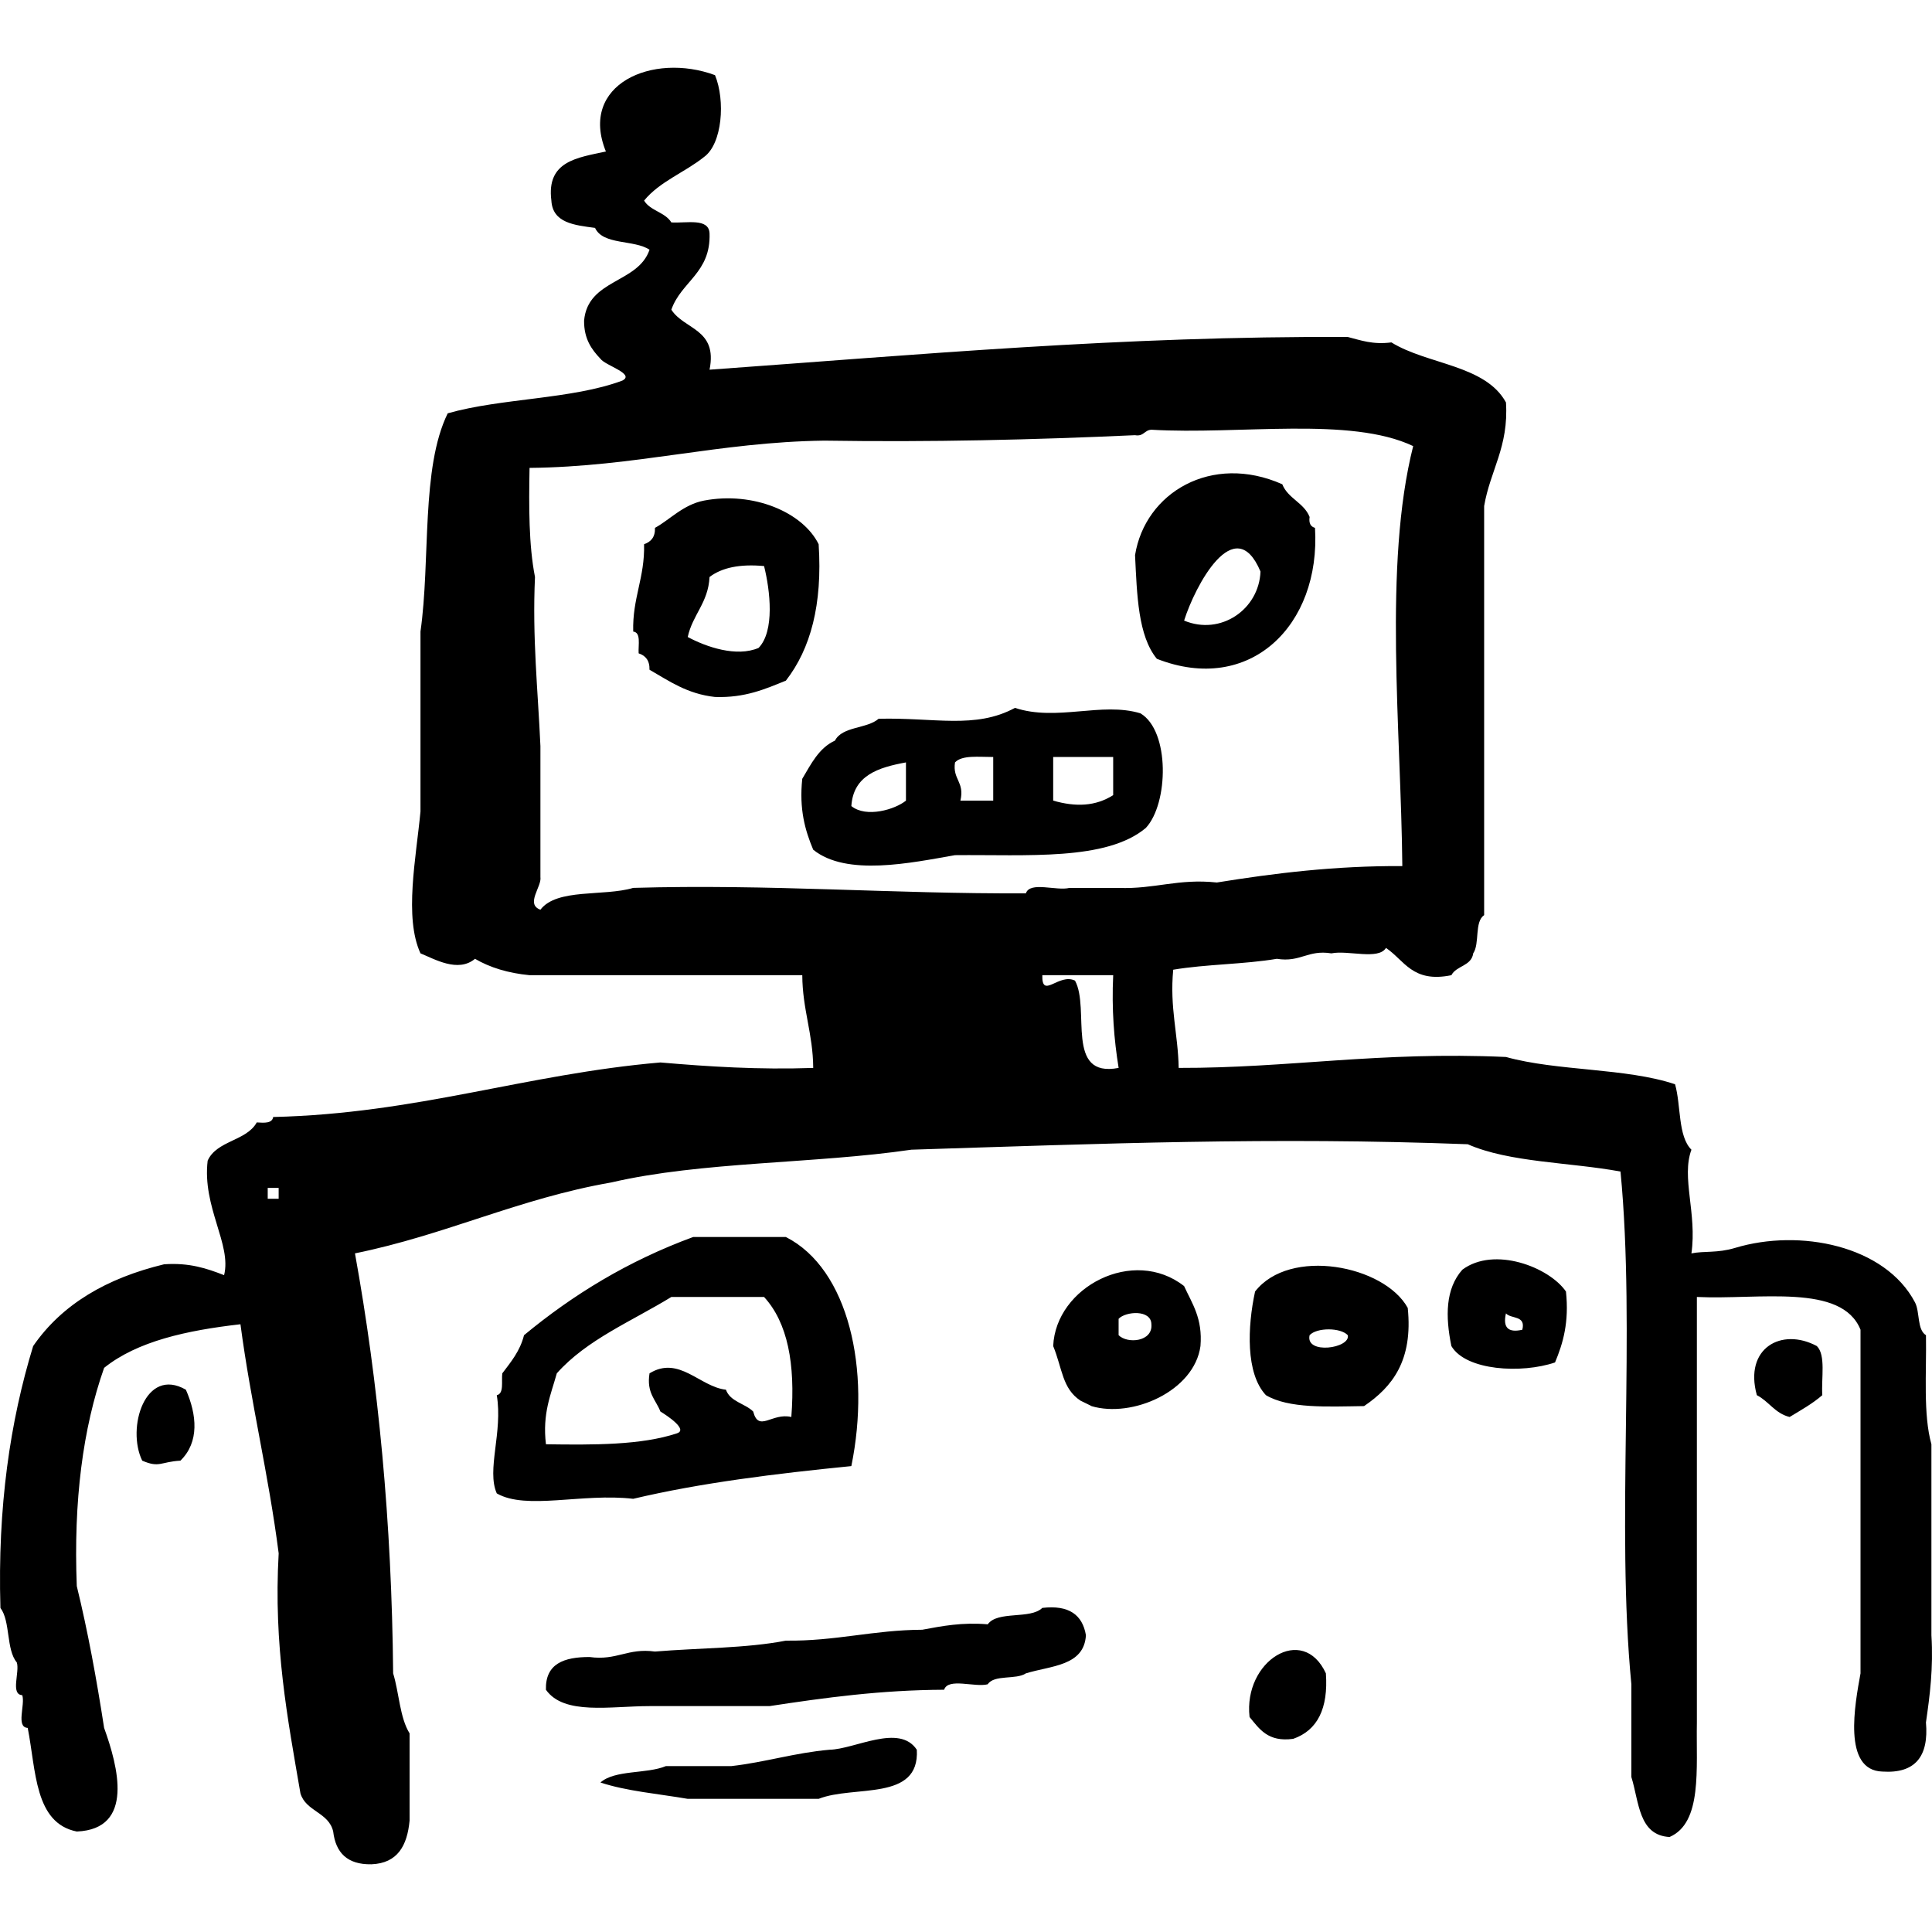
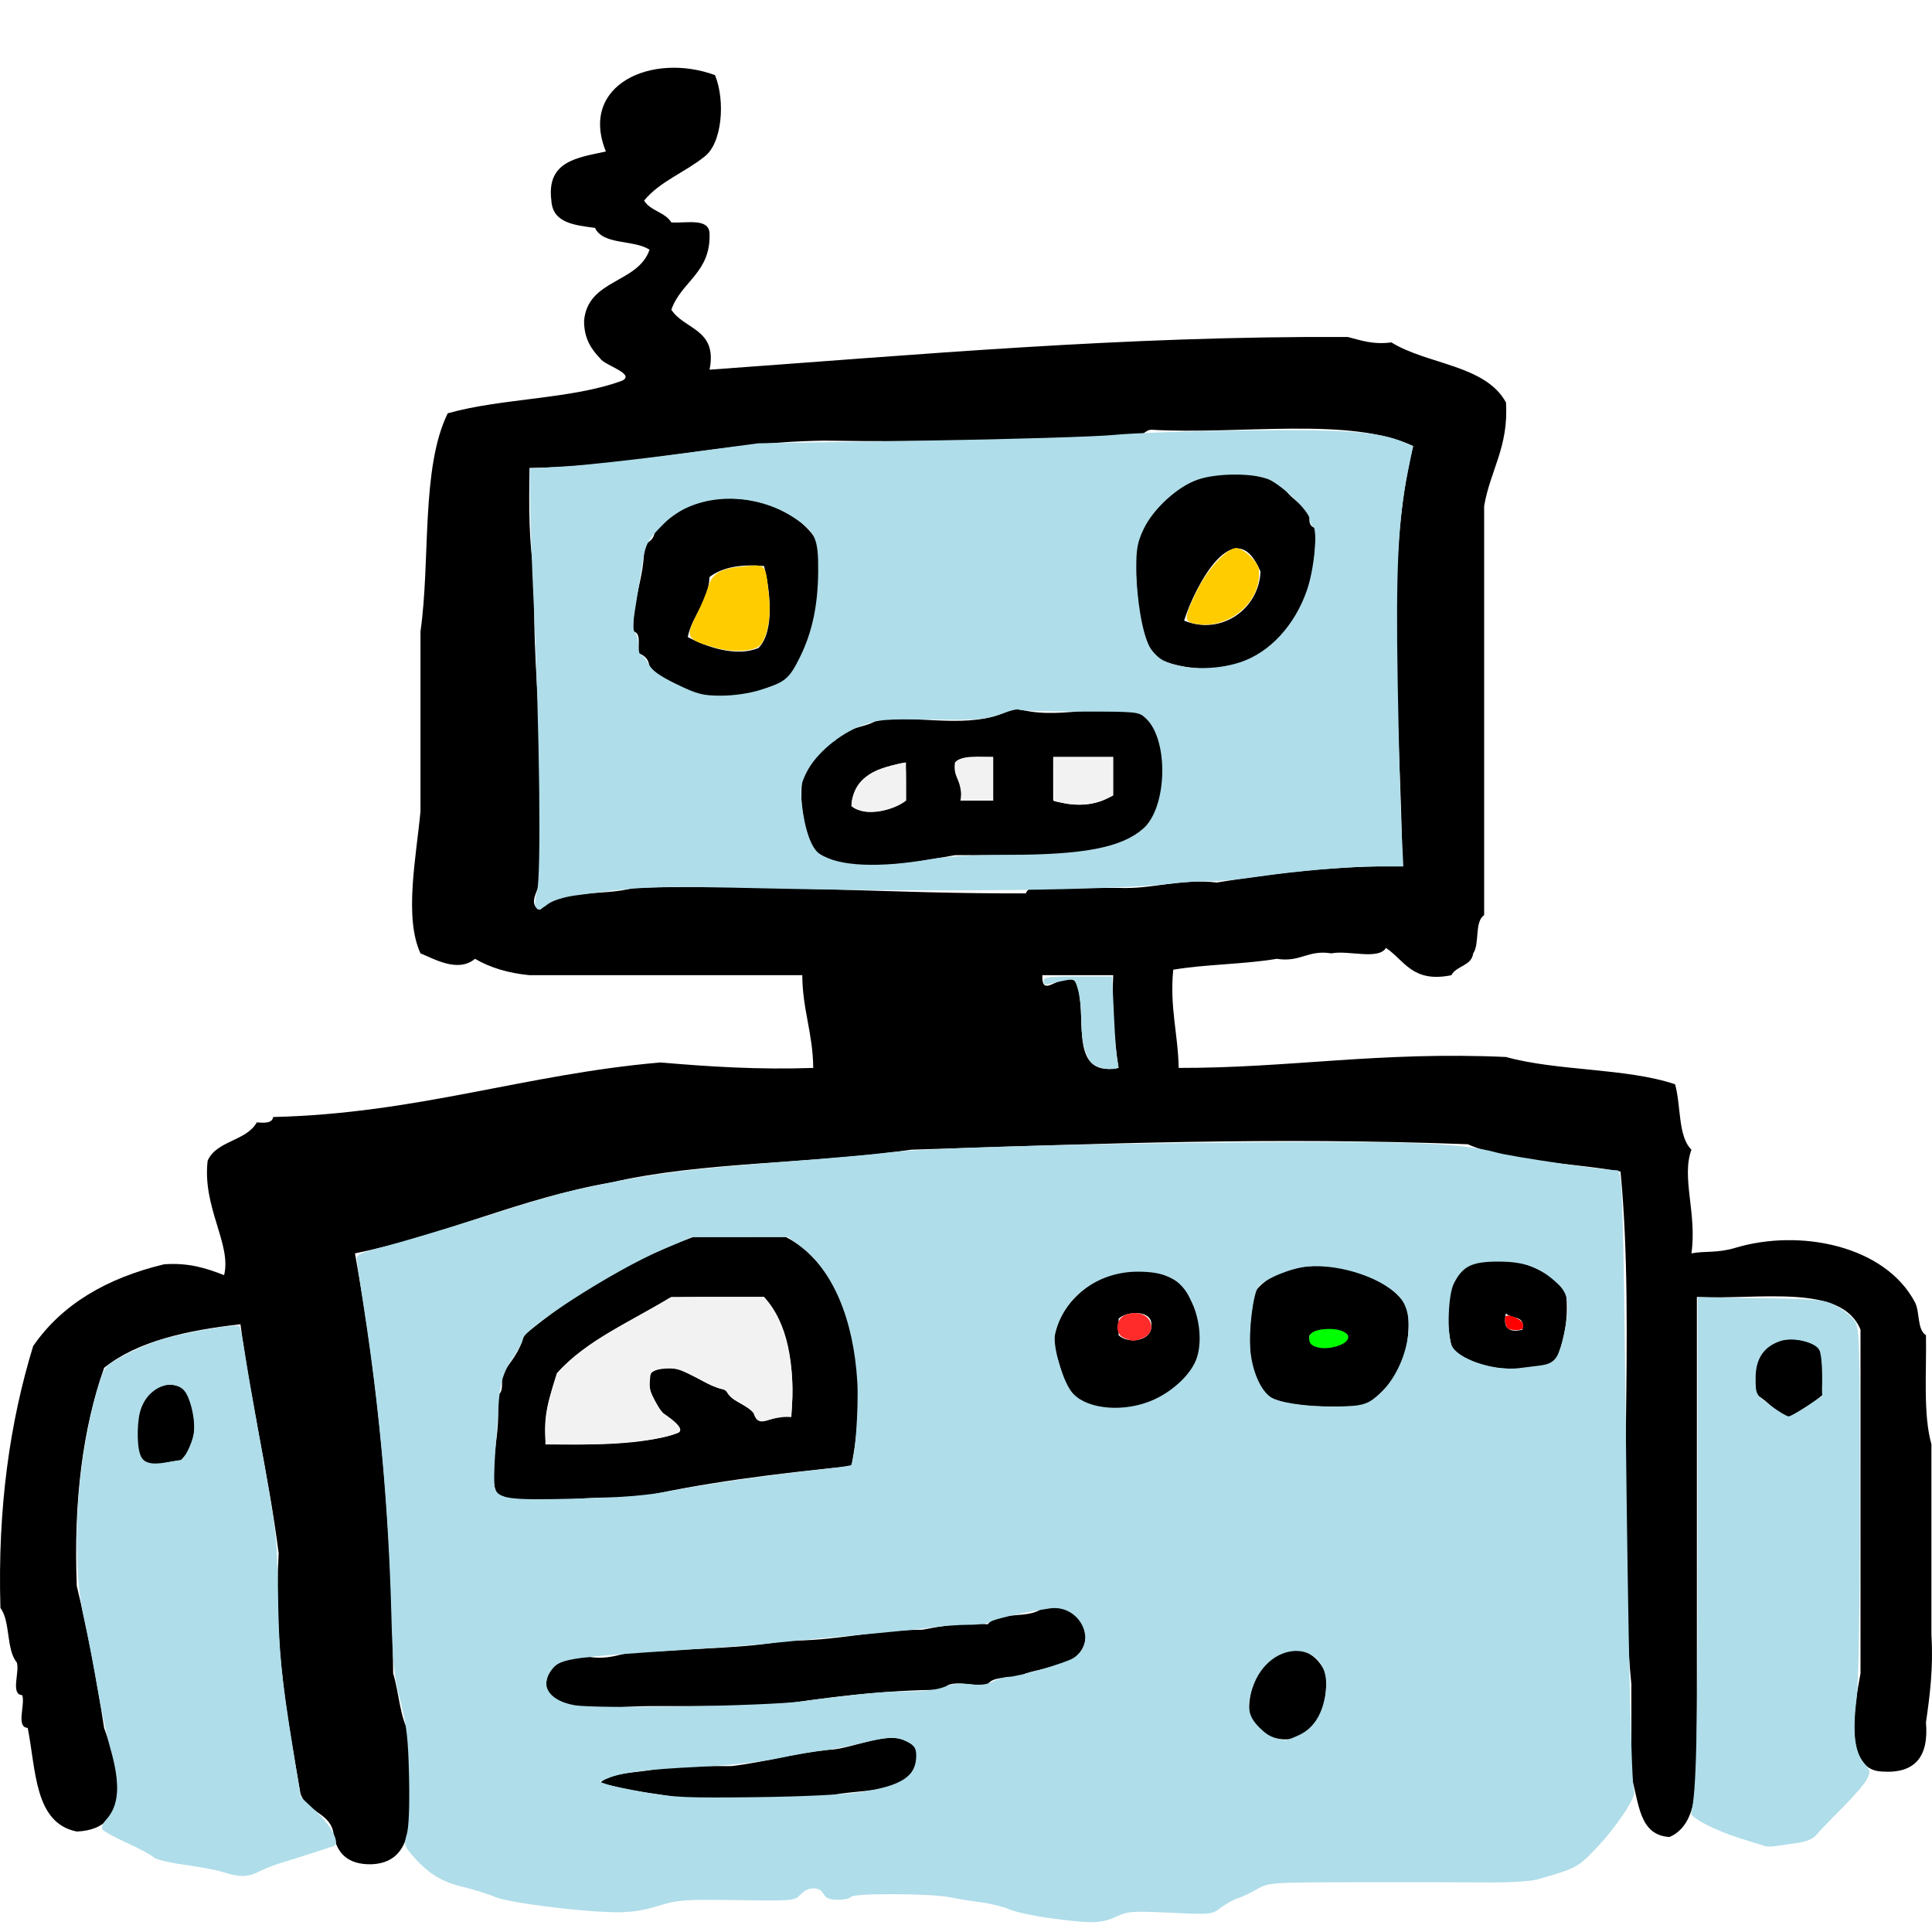
<svg xmlns="http://www.w3.org/2000/svg" version="1.1" id="Capa_1" x="0px" y="0px" viewBox="0 0 100 100" style="enable-background:new 0 0 100 100;" xml:space="preserve">
+   <defs id="defs40" />
  <g id="robot_1_">
-     <g>
-       <path style="fill-rule:evenodd;clip-rule:evenodd;" d="M99.97,84.638v-9.883c-0.434-1.543-0.249-3.704-0.282-5.646    c-0.468-0.286-0.309-1.2-0.566-1.694c-1.548-2.952-5.971-3.835-9.316-2.823c-0.92,0.277-1.587,0.149-2.258,0.283    c0.295-2.074-0.533-3.922,0-5.366c-0.707-0.704-0.533-2.288-0.847-3.388c-2.536-0.85-6.104-0.674-8.752-1.412    c-6.589-0.295-11.198,0.579-16.941,0.566c-0.03-1.759-0.471-3.109-0.282-5.083c1.69-0.286,3.674-0.278,5.364-0.564    c1.232,0.197,1.59-0.48,2.823-0.282c0.859-0.177,2.434,0.36,2.825-0.282c0.956,0.64,1.369,1.827,3.386,1.412    c0.257-0.498,1.038-0.467,1.129-1.13c0.346-0.504,0.054-1.643,0.566-1.977V26.193c0.314-1.85,1.276-3.056,1.13-5.362    c-1.063-1.95-4.071-1.956-5.93-3.108c-0.972,0.125-1.584-0.111-2.258-0.281c-11.634-0.058-22.231,0.919-33.035,1.693    c0.429-2.122-1.317-2.068-1.977-3.106c0.51-1.463,2.049-1.901,1.977-3.952c-0.04-0.807-1.179-0.517-1.977-0.564    c-0.318-0.529-1.094-0.6-1.411-1.13c0.8-0.985,2.112-1.462,3.104-2.259c0.944-0.682,1.108-2.92,0.567-4.234    c-3.223-1.195-7.062,0.471-5.648,3.952c-1.468,0.32-3.087,0.487-2.822,2.541c0.066,1.155,1.177,1.269,2.26,1.413    c0.414,0.902,2.031,0.6,2.821,1.13c-0.599,1.751-3.192,1.511-3.388,3.669c-0.008,0.948,0.389,1.494,0.848,1.976    c0.243,0.348,1.815,0.782,1.129,1.13c-2.603,0.972-6.249,0.901-9.035,1.692c-1.394,2.842-0.883,7.586-1.41,11.296v9.316    c-0.227,2.396-0.857,5.479,0,7.341c0.723,0.292,1.943,1.017,2.822,0.282c0.772,0.45,1.705,0.74,2.824,0.848h14.116    c0.008,1.777,0.555,3.021,0.566,4.8c-2.828,0.098-5.396-0.067-7.909-0.283c-7.017,0.604-12.594,2.649-20.044,2.823    c-0.048,0.329-0.445,0.308-0.849,0.28c-0.537,0.97-2.076,0.934-2.541,1.979c-0.289,2.408,1.25,4.331,0.85,5.927    c-0.882-0.343-1.791-0.656-3.108-0.562c-2.954,0.713-5.279,2.059-6.775,4.233C0.525,73.563-0.13,77.99,0.022,83.225    c0.526,0.698,0.289,2.155,0.848,2.823c0.16,0.496-0.343,1.659,0.282,1.694c0.163,0.498-0.342,1.659,0.282,1.694    c0.435,2.197,0.344,4.927,2.54,5.363c3.011-0.123,2.127-3.39,1.415-5.363c-0.391-2.53-0.841-4.995-1.415-7.341    c-0.171-4.406,0.311-8.161,1.415-11.295c1.721-1.381,4.272-1.938,7.057-2.257c0.538,4.072,1.455,7.769,1.978,11.858    c-0.271,4.786,0.464,8.567,1.127,12.424c0.28,0.941,1.469,0.978,1.695,1.975c0.129,1.095,0.729,1.717,1.975,1.695    c1.361-0.051,1.857-0.968,1.979-2.26v-4.517c-0.508-0.812-0.541-2.095-0.851-3.106c-0.071-7.83-0.764-15.045-1.976-21.738    c4.695-0.952,8.462-2.834,13.27-3.671c4.657-1.085,10.524-0.962,15.531-1.695c9.895-0.314,18.688-0.666,28.797-0.282    c2.157,0.95,5.283,0.928,7.906,1.413c0.795,8.235-0.238,18.304,0.562,26.539v4.799c0.404,1.293,0.372,3.017,1.977,3.106    c1.706-0.74,1.37-3.526,1.414-5.931V67.131c3.236,0.153,7.496-0.721,8.47,1.695v17.786c-0.287,1.589-0.944,5.021,1.13,5.084    c1.71,0.113,2.41-0.791,2.257-2.544C99.889,87.756,100.074,86.342,99.97,84.638z M14.423,62.049h-0.566v-0.563h0.566V62.049z     M55.642,50.757c-0.842-0.407-1.721,0.989-1.692-0.282h3.669c-0.085,1.778,0.045,3.343,0.281,4.8    C55.104,55.813,56.44,52.219,55.642,50.757z M55.359,45.957c-0.676,0.172-2.049-0.355-2.259,0.282    c-6.905,0.036-13.251-0.489-20.325-0.282c-1.525,0.455-3.947,0.008-4.803,1.129c-0.792-0.284,0.081-1.198,0-1.693v-6.776    c-0.128-2.884-0.425-5.598-0.281-8.752c-0.324-1.653-0.318-3.634-0.282-5.647c5.498-0.056,9.771-1.336,15.245-1.411    c5.546,0.086,10.874-0.044,16.095-0.282c0.455,0.079,0.484-0.267,0.848-0.282c4.53,0.269,10.296-0.7,13.549,0.847    c-1.551,6.146-0.63,14.688-0.562,21.738c-3.502-0.017-6.601,0.367-9.599,0.85c-2.005-0.215-3.226,0.351-5.085,0.281H55.359z     M68.064,27.322c-0.22-0.061-0.328-0.234-0.279-0.564c-0.292-0.742-1.121-0.951-1.414-1.693c-3.66-1.622-7.102,0.433-7.621,3.671    c0.101,2.06,0.153,4.174,1.129,5.364C64.686,35.986,68.371,32.375,68.064,27.322z M65.243,29.582    c-0.074,1.956-2.055,3.332-3.954,2.54C61.847,30.345,63.91,26.416,65.243,29.582z M42.373,28.169    c-0.812-1.652-3.378-2.745-5.932-2.259c-1.078,0.206-1.792,1.008-2.54,1.412c0.017,0.487-0.215,0.725-0.564,0.847    c0.044,1.739-0.609,2.779-0.562,4.52c0.415,0.051,0.255,0.681,0.281,1.128c0.353,0.115,0.574,0.364,0.562,0.848    c1.016,0.583,1.949,1.252,3.39,1.41c1.557,0.054,2.599-0.412,3.67-0.846C41.955,33.585,42.577,31.294,42.373,28.169z     M39.266,33.535c-1.139,0.492-2.708-0.047-3.669-0.564c0.252-1.161,1.06-1.764,1.129-3.106c0.642-0.488,1.577-0.681,2.822-0.566    C39.865,30.568,40.106,32.663,39.266,33.535z M59.029,36.922c-2.004-0.608-4.323,0.432-6.494-0.282    c-2.058,1.109-4.153,0.491-7.058,0.563c-0.603,0.526-1.876,0.384-2.259,1.13c-0.837,0.385-1.235,1.21-1.693,1.977    c-0.168,1.582,0.149,2.673,0.566,3.67c1.719,1.395,5.059,0.683,7.339,0.283c3.729-0.037,7.837,0.308,9.88-1.411    C60.488,41.585,60.56,37.83,59.029,36.922z M46.892,41.44c-0.559,0.457-2.055,0.908-2.826,0.282    c0.103-1.593,1.395-1.997,2.826-2.26V41.44z M51.408,41.44h-1.697c0.229-0.98-0.417-1.087-0.28-1.978    c0.365-0.39,1.226-0.278,1.978-0.28V41.44z M57.618,41.157c-0.913,0.577-1.925,0.621-3.105,0.283v-2.258h3.105V41.157z     M32.775,77.578c3.498-0.828,7.356-1.301,11.29-1.693c1.022-4.989-0.136-10.206-3.387-11.857h-4.801    c-3.371,1.237-6.23,2.992-8.754,5.082c-0.207,0.826-0.682,1.388-1.125,1.976c-0.051,0.423,0.099,1.044-0.285,1.13    c0.323,1.904-0.539,3.869,0,5.082C27.241,78.178,30.145,77.271,32.775,77.578z M28.258,74.755    c-0.191-1.599,0.256-2.566,0.562-3.671c1.546-1.745,3.888-2.7,5.929-3.953h4.799c1.218,1.326,1.625,3.461,1.411,6.212    c-1.002-0.239-1.689,0.818-1.974-0.283c-0.426-0.422-1.191-0.504-1.411-1.129c-1.351-0.146-2.425-1.786-3.955-0.847    c-0.165,1.015,0.328,1.365,0.563,1.976c0.315,0.192,1.465,0.94,0.85,1.131C33.194,74.801,30.74,74.792,28.258,74.755z     M75.69,65.72c-0.878,0.99-0.881,2.418-0.567,3.952c0.752,1.277,3.636,1.436,5.365,0.848c0.418-0.996,0.734-2.09,0.566-3.671    C80.18,65.58,77.335,64.492,75.69,65.72z M78.795,68.827c-0.734,0.17-1.017-0.114-0.847-0.847    C78.212,68.281,78.988,68.067,78.795,68.827z M64.962,66.849c-0.393,1.821-0.495,4.241,0.562,5.365    c1.181,0.7,3.174,0.592,5.08,0.565c1.459-0.992,2.541-2.356,2.26-5.083C71.649,65.489,66.75,64.543,64.962,66.849z M67.784,69.109    c0.374-0.402,1.598-0.402,1.977,0C69.916,69.791,67.552,70.131,67.784,69.109z M54.513,69.672c0.476,1.163,0.464,2.2,1.413,2.825    c0.036,0.023,0.625,0.299,0.564,0.282c2.114,0.633,5.328-0.774,5.646-3.107c0.119-1.437-0.434-2.2-0.848-3.105    C58.668,64.513,54.645,66.609,54.513,69.672z M57.899,69.109v-0.848c0.363-0.388,1.688-0.492,1.697,0.283    C59.676,69.449,58.359,69.571,57.899,69.109z M94.04,69.672c-1.825-0.981-3.782,0.105-3.106,2.542    c0.623,0.319,0.939,0.944,1.696,1.129c0.587-0.354,1.189-0.691,1.692-1.129C94.265,71.331,94.513,70.143,94.04,69.672z     M7.361,75.603c0.894,0.387,0.943,0.061,1.978,0c0.988-0.962,0.852-2.377,0.282-3.672C7.513,70.717,6.538,73.916,7.361,75.603z     M53.949,83.225c-0.619,0.606-2.314,0.133-2.823,0.849c-1.336-0.112-2.358,0.089-3.39,0.281c-2.53,0.012-4.484,0.597-7.058,0.564    c-2.047,0.4-4.519,0.377-6.777,0.565c-1.42-0.195-1.967,0.479-3.385,0.283c-1.321-0.002-2.296,0.342-2.259,1.694    c0.938,1.332,3.337,0.847,5.361,0.847h6.213c2.859-0.436,5.756-0.833,9.036-0.847c0.209-0.638,1.582-0.11,2.258-0.283    c0.333-0.513,1.47-0.223,1.975-0.565c1.293-0.401,3.015-0.373,3.107-1.975C56.031,83.591,55.335,83.062,53.949,83.225z     M64.677,88.873c0.511,0.617,0.95,1.308,2.259,1.129c1.257-0.438,1.82-1.57,1.692-3.389    C67.433,84.019,64.348,85.979,64.677,88.873z M42.936,90.566c-1.814,0.16-3.309,0.645-5.081,0.847h-3.388    c-0.996,0.415-2.643,0.184-3.388,0.849c1.342,0.446,2.99,0.584,4.518,0.846h6.776c1.818-0.725,5.237,0.155,5.081-2.541    C46.549,89.192,44.246,90.541,42.936,90.566z" />
+     <g id="g4">
+       <path style="clip-rule:evenodd;fill-rule:evenodd" d="m 99.97,84.638 0,-9.883 c -0.434,-1.543 -0.249,-3.704 -0.282,-5.646 -0.468,-0.286 -0.309,-1.2 -0.566,-1.694 -1.548,-2.952 -5.971,-3.835 -9.316,-2.823 -0.92,0.277 -1.587,0.149 -2.258,0.283 0.295,-2.074 -0.533,-3.922 0,-5.366 -0.707,-0.704 -0.533,-2.288 -0.847,-3.388 -2.536,-0.85 -6.104,-0.674 -8.752,-1.412 -6.589,-0.295 -11.198,0.579 -16.941,0.566 -0.03,-1.759 -0.471,-3.109 -0.282,-5.083 1.69,-0.286 3.674,-0.278 5.364,-0.564 1.232,0.197 1.59,-0.48 2.823,-0.282 0.859,-0.177 2.434,0.36 2.825,-0.282 0.956,0.64 1.369,1.827 3.386,1.412 0.257,-0.498 1.038,-0.467 1.129,-1.13 0.346,-0.504 0.054,-1.643 0.566,-1.977 l 0,-21.176 c 0.314,-1.85 1.276,-3.056 1.13,-5.362 -1.063,-1.95 -4.071,-1.956 -5.93,-3.108 -0.972,0.125 -1.584,-0.111 -2.258,-0.281 -11.634,-0.058 -22.231,0.919 -33.035,1.693 0.429,-2.122 -1.317,-2.068 -1.977,-3.106 0.51,-1.463 2.049,-1.901 1.977,-3.952 -0.04,-0.807 -1.179,-0.517 -1.977,-0.564 -0.318,-0.529 -1.094,-0.6 -1.411,-1.13 0.8,-0.985 2.112,-1.462 3.104,-2.259 0.944,-0.682 1.108,-2.92 0.567,-4.234 -3.223,-1.195 -7.062,0.471 -5.648,3.952 -1.468,0.32 -3.087,0.487 -2.822,2.541 0.066,1.155 1.177,1.269 2.26,1.413 0.414,0.902 2.031,0.6 2.821,1.13 -0.599,1.751 -3.192,1.511 -3.388,3.669 -0.008,0.948 0.389,1.494 0.848,1.976 0.243,0.348 1.815,0.782 1.129,1.13 -2.603,0.972 -6.249,0.901 -9.035,1.692 -1.394,2.842 -0.883,7.586 -1.41,11.296 l 0,9.316 c -0.227,2.396 -0.857,5.479 0,7.341 0.723,0.292 1.943,1.017 2.822,0.282 0.772,0.45 1.705,0.74 2.824,0.848 l 14.116,0 c 0.008,1.777 0.555,3.021 0.566,4.8 -2.828,0.098 -5.396,-0.067 -7.909,-0.283 -7.017,0.604 -12.594,2.649 -20.044,2.823 -0.048,0.329 -0.445,0.308 -0.849,0.28 -0.537,0.97 -2.076,0.934 -2.541,1.979 -0.289,2.408 1.25,4.331 0.85,5.927 -0.882,-0.343 -1.791,-0.656 -3.108,-0.562 -2.954,0.713 -5.279,2.059 -6.775,4.233 -1.191,3.89 -1.846,8.317 -1.694,13.552 0.526,0.698 0.289,2.155 0.848,2.823 0.16,0.496 -0.343,1.659 0.282,1.694 0.163,0.498 -0.342,1.659 0.282,1.694 0.435,2.197 0.344,4.927 2.54,5.363 3.011,-0.123 2.127,-3.39 1.415,-5.363 C 4.998,86.906 4.548,84.441 3.974,82.095 3.803,77.689 4.285,73.934 5.389,70.8 c 1.721,-1.381 4.272,-1.938 7.057,-2.257 0.538,4.072 1.455,7.769 1.978,11.858 -0.271,4.786 0.464,8.567 1.127,12.424 0.28,0.941 1.469,0.978 1.695,1.975 0.129,1.095 0.729,1.717 1.975,1.695 1.361,-0.051 1.857,-0.968 1.979,-2.26 l 0,-4.517 c -0.508,-0.812 -0.541,-2.095 -0.851,-3.106 -0.071,-7.83 -0.764,-15.045 -1.976,-21.738 4.695,-0.952 8.462,-2.834 13.27,-3.671 4.657,-1.085 10.524,-0.962 15.531,-1.695 9.895,-0.314 18.688,-0.666 28.797,-0.282 2.157,0.95 5.283,0.928 7.906,1.413 0.795,8.235 -0.238,18.304 0.562,26.539 l 0,4.799 c 0.404,1.293 0.372,3.017 1.977,3.106 1.706,-0.74 1.37,-3.526 1.414,-5.931 l 0,-22.021 c 3.236,0.153 7.496,-0.721 8.47,1.695 l 0,17.786 c -0.287,1.589 -0.944,5.021 1.13,5.084 1.71,0.113 2.41,-0.791 2.257,-2.544 0.202,-1.396 0.387,-2.81 0.283,-4.514 z M 55.642,50.757 C 54.8,50.35 53.921,51.746 53.95,50.475 l 3.669,0 c -0.085,1.778 0.045,3.343 0.281,4.8 -2.796,0.538 -1.46,-3.056 -2.258,-4.518 z m -0.283,-4.8 C 54.683,46.129 53.31,45.602 53.1,46.239 46.195,46.275 39.849,45.75 32.775,45.957 c -1.525,0.455 -3.947,0.008 -4.803,1.129 -0.792,-0.284 0.081,-1.198 0,-1.693 l 0,-6.776 c -0.128,-2.884 -0.425,-5.598 -0.281,-8.752 -0.324,-1.653 -0.318,-3.634 -0.282,-5.647 5.498,-0.056 9.771,-1.336 15.245,-1.411 5.546,0.086 10.874,-0.044 16.095,-0.282 0.455,0.079 0.484,-0.267 0.848,-0.282 4.53,0.269 10.296,-0.7 13.549,0.847 -1.551,6.146 -0.63,14.688 -0.562,21.738 -3.502,-0.017 -6.601,0.367 -9.599,0.85 -2.005,-0.215 -3.226,0.351 -5.085,0.281 l -2.541,0 z M 68.064,27.322 c -0.22,-0.061 -0.328,-0.234 -0.279,-0.564 -0.292,-0.742 -1.121,-0.951 -1.414,-1.693 -3.66,-1.622 -7.102,0.433 -7.621,3.671 0.101,2.06 0.153,4.174 1.129,5.364 4.807,1.886 8.492,-1.725 8.185,-6.778 z m -2.821,2.26 c -0.074,1.956 -2.055,3.332 -3.954,2.54 0.558,-1.777 2.621,-5.706 3.954,-2.54 z m -22.87,-1.413 c -0.812,-1.652 -3.378,-2.745 -5.932,-2.259 -1.078,0.206 -1.792,1.008 -2.54,1.412 0.017,0.487 -0.215,0.725 -0.564,0.847 0.044,1.739 -0.609,2.779 -0.562,4.52 0.415,0.051 0.255,0.681 0.281,1.128 0.353,0.115 0.574,0.364 0.562,0.848 1.016,0.583 1.949,1.252 3.39,1.41 1.557,0.054 2.599,-0.412 3.67,-0.846 1.277,-1.644 1.899,-3.935 1.695,-7.06 z m -3.107,5.366 c -1.139,0.492 -2.708,-0.047 -3.669,-0.564 0.252,-1.161 1.06,-1.764 1.129,-3.106 0.642,-0.488 1.577,-0.681 2.822,-0.566 0.317,1.269 0.558,3.364 -0.282,4.236 z m 19.763,3.387 c -2.004,-0.608 -4.323,0.432 -6.494,-0.282 -2.058,1.109 -4.153,0.491 -7.058,0.563 -0.603,0.526 -1.876,0.384 -2.259,1.13 -0.837,0.385 -1.235,1.21 -1.693,1.977 -0.168,1.582 0.149,2.673 0.566,3.67 1.719,1.395 5.059,0.683 7.339,0.283 3.729,-0.037 7.837,0.308 9.88,-1.411 1.178,-1.267 1.25,-5.022 -0.281,-5.93 z M 46.892,41.44 c -0.559,0.457 -2.055,0.908 -2.826,0.282 0.103,-1.593 1.395,-1.997 2.826,-2.26 z m 4.516,0 -1.697,0 c 0.229,-0.98 -0.417,-1.087 -0.28,-1.978 0.365,-0.39 1.226,-0.278 1.978,-0.28 l 0,2.258 z m 6.21,-0.283 c -0.913,0.577 -1.925,0.621 -3.105,0.283 l 0,-2.258 3.105,0 z M 32.775,77.578 c 3.498,-0.828 7.356,-1.301 11.29,-1.693 1.022,-4.989 -0.136,-10.206 -3.387,-11.857 l -4.801,0 c -3.371,1.237 -6.23,2.992 -8.754,5.082 -0.207,0.826 -0.682,1.388 -1.125,1.976 -0.051,0.423 0.099,1.044 -0.285,1.13 0.323,1.904 -0.539,3.869 0,5.082 1.528,0.88 4.432,-0.027 7.062,0.28 z m -4.517,-2.823 c -0.191,-1.599 0.256,-2.566 0.562,-3.671 1.546,-1.745 3.888,-2.7 5.929,-3.953 l 4.799,0 c 1.218,1.326 1.625,3.461 1.411,6.212 -1.002,-0.239 -1.689,0.818 -1.974,-0.283 -0.426,-0.422 -1.191,-0.504 -1.411,-1.129 -1.351,-0.146 -2.425,-1.786 -3.955,-0.847 -0.165,1.015 0.328,1.365 0.563,1.976 0.315,0.192 1.465,0.94 0.85,1.131 -1.838,0.61 -4.292,0.601 -6.774,0.564 z M 75.69,65.72 c -0.878,0.99 -0.881,2.418 -0.567,3.952 0.752,1.277 3.636,1.436 5.365,0.848 0.418,-0.996 0.734,-2.09 0.566,-3.671 C 80.18,65.58 77.335,64.492 75.69,65.72 Z m 3.105,3.107 c -0.734,0.17 -1.017,-0.114 -0.847,-0.847 0.264,0.301 1.04,0.087 0.847,0.847 z M 64.962,66.849 c -0.393,1.821 -0.495,4.241 0.562,5.365 1.181,0.7 3.174,0.592 5.08,0.565 1.459,-0.992 2.541,-2.356 2.26,-5.083 -1.215,-2.207 -6.114,-3.153 -7.902,-0.847 z m 2.822,2.26 c 0.374,-0.402 1.598,-0.402 1.977,0 0.155,0.682 -2.209,1.022 -1.977,0 z m -13.271,0.563 c 0.476,1.163 0.464,2.2 1.413,2.825 0.036,0.023 0.625,0.299 0.564,0.282 2.114,0.633 5.328,-0.774 5.646,-3.107 0.119,-1.437 -0.434,-2.2 -0.848,-3.105 -2.62,-2.054 -6.643,0.042 -6.775,3.105 z m 3.386,-0.563 0,-0.848 c 0.363,-0.388 1.688,-0.492 1.697,0.283 0.08,0.905 -1.237,1.027 -1.697,0.565 z m 36.141,0.563 c -1.825,-0.981 -3.782,0.105 -3.106,2.542 0.623,0.319 0.939,0.944 1.696,1.129 0.587,-0.354 1.189,-0.691 1.692,-1.129 -0.057,-0.883 0.191,-2.071 -0.282,-2.542 z M 7.361,75.603 c 0.894,0.387 0.943,0.061 1.978,0 0.988,-0.962 0.852,-2.377 0.282,-3.672 -2.108,-1.214 -3.083,1.985 -2.26,3.672 z m 46.588,7.622 c -0.619,0.606 -2.314,0.133 -2.823,0.849 -1.336,-0.112 -2.358,0.089 -3.39,0.281 -2.53,0.012 -4.484,0.597 -7.058,0.564 -2.047,0.4 -4.519,0.377 -6.777,0.565 -1.42,-0.195 -1.967,0.479 -3.385,0.283 -1.321,-0.002 -2.296,0.342 -2.259,1.694 0.938,1.332 3.337,0.847 5.361,0.847 l 6.213,0 c 2.859,-0.436 5.756,-0.833 9.036,-0.847 0.209,-0.638 1.582,-0.11 2.258,-0.283 0.333,-0.513 1.47,-0.223 1.975,-0.565 1.293,-0.401 3.015,-0.373 3.107,-1.975 -0.176,-1.047 -0.872,-1.576 -2.258,-1.413 z m 10.728,5.648 c 0.511,0.617 0.95,1.308 2.259,1.129 1.257,-0.438 1.82,-1.57 1.692,-3.389 -1.195,-2.594 -4.28,-0.634 -3.951,2.26 z m -21.741,1.693 c -1.814,0.16 -3.309,0.645 -5.081,0.847 l -3.388,0 c -0.996,0.415 -2.643,0.184 -3.388,0.849 1.342,0.446 2.99,0.584 4.518,0.846 l 6.776,0 c 1.818,-0.725 5.237,0.155 5.081,-2.541 -0.905,-1.375 -3.208,-0.026 -4.518,-10e-4 z" id="path6" />
    </g>
  </g>
-   <g>
- </g>
-   <g>
- </g>
-   <g>
- </g>
-   <g>
- </g>
-   <g>
- </g>
-   <g>
- </g>
-   <g>
- </g>
-   <g>
- </g>
-   <g>
- </g>
-   <g>
- </g>
-   <g>
- </g>
-   <g>
- </g>
-   <g>
- </g>
-   <g>
- </g>
-   <g>
- </g>
+   <g id="g8" />
+   <g id="g10" />
+   <g id="g12" />
+   <g id="g14" />
+   <g id="g16" />
+   <g id="g18" />
+   <g id="g20" />
+   <g id="g22" />
+   <g id="g24" />
+   <g id="g26" />
+   <g id="g28" />
+   <g id="g30" />
+   <g id="g32" />
+   <g id="g34" />
+   <g id="g36" />
+   <path style="fill:#afdde9" d="M 11.544,96.9 C 11.214,96.794 10.315,96.623 9.546,96.52 8.776,96.418 8.054,96.241 7.939,96.126 7.825,96.012 7.208,95.68 6.567,95.388 5.927,95.096 5.355,94.78 5.297,94.685 c -0.058,-0.095 0.021,-0.308 0.176,-0.474 0.699,-0.747 0.772,-1.844 0.246,-3.693 C 5.523,89.829 5.214,88.389 5.032,87.318 4.851,86.247 4.54,84.637 4.34,83.74 3.634,80.561 3.974,75.352 5.132,71.602 5.39,70.765 5.454,70.689 6.302,70.218 c 0.493,-0.274 1.329,-0.644 1.856,-0.82 1.124,-0.376 4.093,-0.91 4.227,-0.76 0.051,0.057 0.173,0.643 0.273,1.302 0.099,0.659 0.442,2.648 0.763,4.419 0.902,4.987 0.92,5.14 0.969,8.165 0.05,3.059 0.158,4.176 0.776,8.015 l 0.398,2.472 0.8,0.749 c 0.807,0.756 1.27,1.678 0.902,1.795 -0.098,0.031 -0.584,0.189 -1.078,0.351 -0.494,0.162 -1.202,0.385 -1.573,0.495 -0.371,0.11 -0.908,0.32 -1.193,0.465 -0.591,0.301 -1.024,0.308 -1.878,0.033 z M 9.376,75.564 c 0.153,-0.012 0.553,-0.833 0.646,-1.323 0.124,-0.659 -0.165,-1.943 -0.517,-2.295 -0.606,-0.606 -1.751,-0.153 -2.175,0.86 -0.237,0.568 -0.273,1.957 -0.065,2.505 0.162,0.426 0.556,0.528 1.431,0.368 0.33,-0.06 0.635,-0.112 0.679,-0.116 z" id="path3384" />
+   <path style="fill:#afdde9" d="m 54.339,99.282 c -0.852,-0.116 -1.795,-0.321 -2.097,-0.455 -0.302,-0.135 -0.954,-0.297 -1.448,-0.361 -0.494,-0.064 -1.236,-0.184 -1.648,-0.267 -0.992,-0.2 -4.973,-0.214 -5.094,-0.019 -0.051,0.082 -0.356,0.15 -0.678,0.15 -0.432,0 -0.627,-0.079 -0.745,-0.3 -0.214,-0.399 -0.809,-0.383 -1.195,0.031 -0.301,0.323 -0.381,0.33 -3.284,0.288 -2.749,-0.039 -3.061,-0.016 -4.08,0.301 -0.771,0.24 -1.442,0.339 -2.227,0.328 -1.822,-0.024 -5.561,-0.5 -6.217,-0.792 -0.33,-0.146 -1.091,-0.384 -1.693,-0.528 -1.122,-0.269 -1.835,-0.726 -2.659,-1.706 -0.35,-0.416 -0.369,-0.505 -0.216,-1.024 0.104,-0.354 0.147,-1.473 0.114,-2.965 -0.045,-1.98 -0.122,-2.658 -0.444,-3.895 C 20.389,86.766 20.326,86.155 20.252,83.423 20.108,78.129 19.651,73.003 18.869,67.917 18.66,66.558 18.477,65.322 18.462,65.172 c -0.022,-0.225 0.224,-0.338 1.396,-0.641 0.783,-0.202 2.906,-0.834 4.719,-1.404 4.198,-1.32 4.561,-1.42 6.807,-1.875 2.572,-0.522 4.518,-0.758 9.222,-1.12 2.225,-0.171 4.551,-0.376 5.168,-0.456 1.897,-0.244 8.798,-0.453 17.827,-0.541 9.197,-0.089 12.052,0.019 13.874,0.523 0.779,0.216 5.561,0.918 6.251,0.918 0.238,0 0.303,1.998 0.42,12.884 0.125,11.595 0.29,18.897 0.437,19.271 0.112,0.286 -0.929,1.846 -1.943,2.91 -0.981,1.029 -1.047,1.064 -3.084,1.641 -0.33,0.093 -1.442,0.162 -2.472,0.152 -1.03,-0.01 -4.019,-0.014 -6.641,-0.01 -4.747,0.008 -4.772,0.01 -5.393,0.366 -0.343,0.197 -0.793,0.409 -0.999,0.47 -0.206,0.062 -0.591,0.277 -0.855,0.478 -0.474,0.361 -0.508,0.365 -2.622,0.264 -1.974,-0.094 -2.194,-0.078 -2.815,0.209 -0.77,0.355 -1.259,0.365 -3.421,0.071 l 0,5e-6 z m -9.762,-6.53 c 2.095,-0.321 2.846,-0.814 2.846,-1.868 0,-0.388 -0.09,-0.534 -0.442,-0.716 -0.577,-0.298 -0.99,-0.288 -2.379,0.057 -0.632,0.157 -1.553,0.331 -2.047,0.388 -0.494,0.056 -1.539,0.239 -2.322,0.406 -0.861,0.183 -2.46,0.354 -4.045,0.431 -2.749,0.134 -3.97,0.287 -4.719,0.59 l -0.449,0.182 0.375,0.131 c 0.206,0.072 1.116,0.263 2.022,0.425 1.43,0.255 2.183,0.287 5.693,0.243 2.529,-0.032 4.578,-0.133 5.468,-0.269 z m 22.696,-2.962 c 0.743,-0.36 1.199,-1.104 1.344,-2.194 0.363,-2.724 -2.894,-2.911 -3.796,-0.218 -0.31,0.927 -0.22,1.454 0.348,2.021 0.451,0.451 0.702,0.576 1.345,0.67 0.077,0.011 0.418,-0.114 0.759,-0.279 z M 41.506,88.061 c 2.911,-0.386 4.316,-0.516 5.585,-0.518 0.777,-7.49e-4 1.448,-0.088 1.794,-0.232 0.384,-0.16 0.784,-0.203 1.306,-0.138 0.542,0.067 0.878,0.027 1.202,-0.142 0.247,-0.13 0.605,-0.236 0.795,-0.236 0.509,-0.001 3.001,-0.727 3.404,-0.991 1.259,-0.825 0.293,-2.783 -1.259,-2.552 -1.348,0.2 -2.939,0.561 -3.075,0.697 -0.082,0.082 -0.578,0.149 -1.102,0.149 -0.524,0 -1.404,0.064 -1.955,0.141 -0.551,0.078 -2.216,0.247 -3.699,0.377 -1.483,0.13 -3.371,0.309 -4.195,0.398 -0.824,0.089 -2.948,0.256 -4.719,0.372 -6.483,0.423 -6.649,0.45 -7.128,1.18 -0.5,0.762 0.045,1.481 1.285,1.696 1.117,0.194 9.916,0.044 11.76,-0.2 z M 34.914,77.134 c 1.671,-0.325 4.89,-0.78 7.838,-1.109 0.686,-0.076 1.271,-0.163 1.301,-0.193 0.195,-0.195 0.4,-2.974 0.32,-4.319 -0.194,-3.234 -1.272,-5.778 -2.978,-7.033 l -0.622,-0.457 -2.48,0.003 -2.48,0.003 -1.517,0.648 c -2.544,1.087 -7.247,4.111 -7.247,4.659 0,0.11 -0.228,0.538 -0.507,0.953 -0.509,0.756 -0.673,1.323 -0.746,2.573 -0.022,0.371 -0.093,1.39 -0.159,2.264 -0.066,0.875 -0.076,1.73 -0.022,1.9 0.178,0.561 0.724,0.631 4.204,0.542 2.575,-0.066 3.689,-0.161 5.094,-0.434 z m 24.538,-4.574 c 0.996,-0.373 1.965,-1.185 2.376,-1.992 0.425,-0.832 0.331,-2.261 -0.22,-3.347 -0.518,-1.021 -1.265,-1.403 -2.734,-1.399 -2.079,0.007 -3.836,1.34 -4.263,3.234 -0.128,0.568 0.343,2.259 0.819,2.937 0.62,0.885 2.473,1.145 4.023,0.565 z m 11.633,-0.142 c 1.551,-1.104 2.355,-3.979 1.446,-5.17 -0.794,-1.041 -3.116,-1.848 -4.859,-1.69 -0.852,0.077 -2.191,0.629 -2.536,1.045 -0.277,0.334 -0.522,2.325 -0.413,3.35 0.124,1.159 0.611,2.167 1.176,2.435 0.574,0.273 2.182,0.459 3.562,0.413 0.91,-0.03 1.236,-0.107 1.624,-0.383 z m 8.587,-1.733 c 0.816,-0.103 1.01,-0.356 1.292,-1.689 0.303,-1.433 0.231,-2.009 -0.319,-2.531 -0.904,-0.859 -1.696,-1.161 -3.06,-1.165 -1.393,-0.005 -1.873,0.228 -2.333,1.13 -0.293,0.575 -0.366,2.543 -0.119,3.194 0.263,0.691 2.153,1.345 3.452,1.195 0.206,-0.024 0.695,-0.084 1.087,-0.134 z" id="path3386" />
+   <path style="fill:#afdde9" d="m 91.393,95.563 c -0.082,-0.027 -0.655,-0.205 -1.272,-0.395 -1.302,-0.401 -2.64,-1.087 -2.584,-1.325 0.269,-1.151 0.33,-3.818 0.333,-14.441 l 0.003,-12.26 3.258,0.051 c 3.021,0.048 3.304,0.076 3.881,0.383 0.342,0.182 0.764,0.511 0.936,0.73 0.31,0.395 0.314,0.492 0.315,9.33 9.58e-4,5.908 -0.058,9.413 -0.174,10.354 -0.209,1.701 -0.089,2.691 0.398,3.27 0.332,0.395 0.342,0.454 0.138,0.846 -0.12,0.232 -0.706,0.909 -1.303,1.504 -0.596,0.595 -1.194,1.217 -1.328,1.382 -0.153,0.188 -0.516,0.337 -0.974,0.4 -0.401,0.055 -0.899,0.127 -1.105,0.159 -0.206,0.032 -0.442,0.037 -0.524,0.01 l 0,-3e-6 z m 2.137,-22.78 0.785,-0.528 0,-1.055 c 0,-0.58 -0.065,-1.175 -0.144,-1.323 -0.224,-0.418 -1.36,-0.681 -2.011,-0.467 -0.867,0.286 -1.292,0.921 -1.289,1.927 0.002,0.848 0.004,0.851 0.768,1.412 0.421,0.309 0.842,0.562 0.936,0.562 0.094,0 0.523,-0.238 0.955,-0.528 z" id="path3388" />
+   <path style="fill:#afdde9" d="m 27.716,46.932 c -0.055,-0.089 -0.017,-0.456 0.083,-0.816 0.217,-0.775 0.13,-8.425 -0.169,-14.752 -0.103,-2.183 -0.192,-4.678 -0.197,-5.543 l -0.01,-1.573 1.831,-0.108 c 1.007,-0.059 3.67,-0.353 5.918,-0.652 l 4.086,-0.544 8.389,-0.133 c 4.614,-0.073 9.131,-0.209 10.037,-0.302 0.906,-0.093 3.934,-0.196 6.728,-0.23 5.233,-0.063 6.94,0.062 8.236,0.604 l 0.491,0.205 -0.265,1.31 c -0.506,2.501 -0.631,5.074 -0.529,10.936 0.053,3.049 0.14,6.436 0.194,7.528 l 0.098,1.985 -1.259,0.001 c -1.571,0.002 -4.198,0.225 -6.352,0.54 -0.906,0.133 -1.985,0.233 -2.397,0.222 -0.412,-0.01 -1.356,0.051 -2.097,0.136 -2.916,0.335 -11.815,0.437 -20.762,0.239 -6.082,-0.135 -6.424,-0.122 -10.017,0.367 -0.56,0.076 -1.141,0.26 -1.38,0.436 -0.476,0.352 -0.521,0.362 -0.656,0.143 l 0,-6.8e-5 z m 20.531,-2.475 c 0.722,-0.126 2.251,-0.209 3.847,-0.21 4.01,-3e-4 5.956,-0.374 7.077,-1.358 1.249,-1.097 1.336,-4.583 0.142,-5.702 -0.374,-0.351 -0.425,-0.356 -3.425,-0.356 -1.675,0 -3.09,-0.044 -3.143,-0.097 -0.054,-0.054 -0.481,0.046 -0.949,0.222 -0.768,0.288 -1.115,0.316 -3.548,0.287 -2.479,-0.03 -2.772,-0.005 -3.63,0.309 -1.159,0.424 -2.391,1.463 -2.867,2.417 -0.302,0.607 -0.34,0.842 -0.255,1.593 0.158,1.4 0.497,2.354 0.937,2.643 0.981,0.643 3.064,0.734 5.815,0.253 z m -8.892,-8.745 c 1.28,-0.397 1.498,-0.577 2.046,-1.69 0.641,-1.301 0.935,-2.686 0.948,-4.455 0.012,-1.731 -0.146,-2.067 -1.328,-2.819 -2.144,-1.364 -5.083,-1.216 -6.637,0.335 -0.891,0.89 -0.968,1.036 -1.149,2.185 -0.097,0.617 -0.256,1.614 -0.354,2.217 -0.132,0.816 -0.134,1.14 -0.008,1.266 0.093,0.093 0.169,0.392 0.169,0.664 0,0.272 0.066,0.494 0.146,0.494 0.08,0 0.253,0.207 0.383,0.459 0.175,0.338 0.558,0.614 1.457,1.049 1.073,0.519 1.349,0.59 2.297,0.59 0.651,0 1.456,-0.117 2.03,-0.295 z M 64.202,34.276 c 1.52,-0.503 2.817,-1.908 3.448,-3.736 0.373,-1.08 0.571,-3.127 0.318,-3.283 -0.094,-0.058 -0.171,-0.219 -0.172,-0.359 -0.003,-0.447 -1.61,-1.954 -2.297,-2.153 -0.931,-0.271 -2.596,-0.232 -3.508,0.081 -1.041,0.358 -2.302,1.514 -2.801,2.567 -0.315,0.666 -0.38,1.021 -0.376,2.051 0.006,1.548 0.33,3.419 0.702,4.057 0.155,0.266 0.469,0.574 0.699,0.685 1.012,0.489 2.666,0.526 3.987,0.089 z" id="path3390" />
+   <path style="fill:#afdde9" d="m 56.571,55.071 c -0.388,-0.314 -0.6,-1.139 -0.606,-2.36 -0.002,-0.494 -0.077,-1.16 -0.165,-1.478 -0.152,-0.547 -0.188,-0.575 -0.636,-0.493 -0.261,0.048 -0.627,0.131 -0.812,0.185 -0.251,0.073 -0.337,0.036 -0.337,-0.144 0,-0.209 0.24,-0.242 1.775,-0.242 l 1.775,0 0.095,2.06 c 0.052,1.133 0.138,2.212 0.19,2.397 0.086,0.304 0.043,0.337 -0.43,0.337 -0.289,0 -0.671,-0.118 -0.849,-0.262 z" id="path3392" />
+   <path style="fill:#ffcc00" d="m 37.054,33.535 c -1.543,-0.43 -1.604,-0.54 -0.979,-1.764 0.219,-0.43 0.479,-1.051 0.576,-1.381 0.217,-0.735 0.663,-0.983 1.948,-1.087 1.069,-0.086 1.029,-0.139 1.206,1.611 0.101,0.995 -0.065,1.962 -0.418,2.438 -0.268,0.361 -1.381,0.448 -2.333,0.182 z" id="path3394" />
+   <path style="fill:#ffcc00" d="m 61.819,32.277 c -0.544,-0.12 -0.533,-0.3 0.101,-1.636 0.535,-1.128 1.574,-2.274 2.061,-2.274 0.19,0 0.539,0.213 0.791,0.482 0.394,0.422 0.441,0.564 0.377,1.135 -0.167,1.48 -1.827,2.624 -3.329,2.293 z" id="path3396" />
+   <path style="fill:#ff2a2a" d="m 58.197,69.261 c -0.517,-0.208 -0.471,-1 0.069,-1.206 0.515,-0.196 1.039,-0.067 1.237,0.303 0.205,0.383 0.045,0.75 -0.4,0.919 -0.427,0.162 -0.464,0.162 -0.906,-0.016 z" id="path3398" />
+   <path style="fill:#00ff00" d="m 68.231,69.748 c -0.338,-0.081 -0.469,-0.21 -0.469,-0.46 0,-0.295 0.267,-0.451 0.843,-0.495 0.761,-0.058 1.339,0.226 1.137,0.558 -0.182,0.3 -1.009,0.517 -1.511,0.396 z" id="path3410" />
+   <path style="fill:#ff0000" d="m 78.04,68.752 c -0.121,-0.146 -0.185,-0.482 -0.116,-0.604 0.1,-0.174 0.834,0.123 0.894,0.362 0.025,0.098 0.023,0.213 -0.004,0.257 -0.069,0.111 -0.679,0.099 -0.774,-0.015 z" id="path3412" />
+   <path style="fill:#f2f2f2" d="m 28.23,74.057 c 0,-0.749 0.1,-1.328 0.407,-2.364 0.181,-0.61 0.212,-0.658 0.734,-1.149 0.698,-0.657 1.812,-1.395 3.691,-2.446 0.824,-0.461 1.53,-0.869 1.569,-0.906 0.039,-0.037 1.151,-0.068 2.485,-0.068 l 2.414,0 0.229,0.278 c 0.859,1.042 1.385,3.271 1.238,5.246 l -0.052,0.693 -0.297,0 c -0.163,0 -0.508,0.056 -0.766,0.125 -0.548,0.146 -0.699,0.108 -0.817,-0.206 -0.064,-0.17 -0.246,-0.327 -0.69,-0.595 -0.332,-0.2 -0.647,-0.447 -0.701,-0.548 -0.06,-0.112 -0.19,-0.201 -0.333,-0.228 -0.129,-0.024 -0.685,-0.272 -1.235,-0.55 -0.936,-0.473 -1.032,-0.506 -1.498,-0.506 -0.295,-1.59e-4 -0.589,0.046 -0.723,0.113 -0.207,0.104 -0.227,0.148 -0.248,0.559 -0.02,0.393 0.011,0.511 0.262,1 0.166,0.322 0.379,0.619 0.51,0.708 0.352,0.24 0.787,0.674 0.787,0.786 0,0.401 -2.616,0.767 -5.483,0.767 l -1.483,0 0,-0.707 z" id="path3414" />
+   <path style="fill:#f2f2f2" d="m 44.572,41.959 c -0.456,-0.138 -0.529,-0.217 -0.475,-0.514 0.125,-0.69 0.603,-1.265 1.303,-1.57 0.274,-0.119 1.243,-0.389 1.404,-0.391 0.07,-9.62e-4 0.094,0.243 0.094,0.974 l 0,0.975 -0.243,0.15 c -0.574,0.354 -1.566,0.533 -2.083,0.376 z" id="path3416" />
+   <path style="fill:#f2f2f2" d="m 49.745,41.097 c 0,-0.184 -0.069,-0.51 -0.154,-0.724 -0.091,-0.231 -0.144,-0.514 -0.131,-0.696 0.02,-0.275 0.049,-0.315 0.285,-0.396 0.144,-0.049 0.574,-0.091 0.955,-0.094 l 0.693,-0.004 0,1.124 0,1.124 -0.824,0 -0.824,0 0,-0.334 z" id="path3418" />
+   <path style="fill:#f2f2f2" d="m 54.988,41.555 -0.412,-0.086 -0.021,-1.142 -0.021,-1.142 1.538,0 1.538,0 0,0.998 0,0.998 -0.356,0.162 c -0.69,0.314 -1.443,0.385 -2.266,0.212 z" id="path3420" />
</svg>
